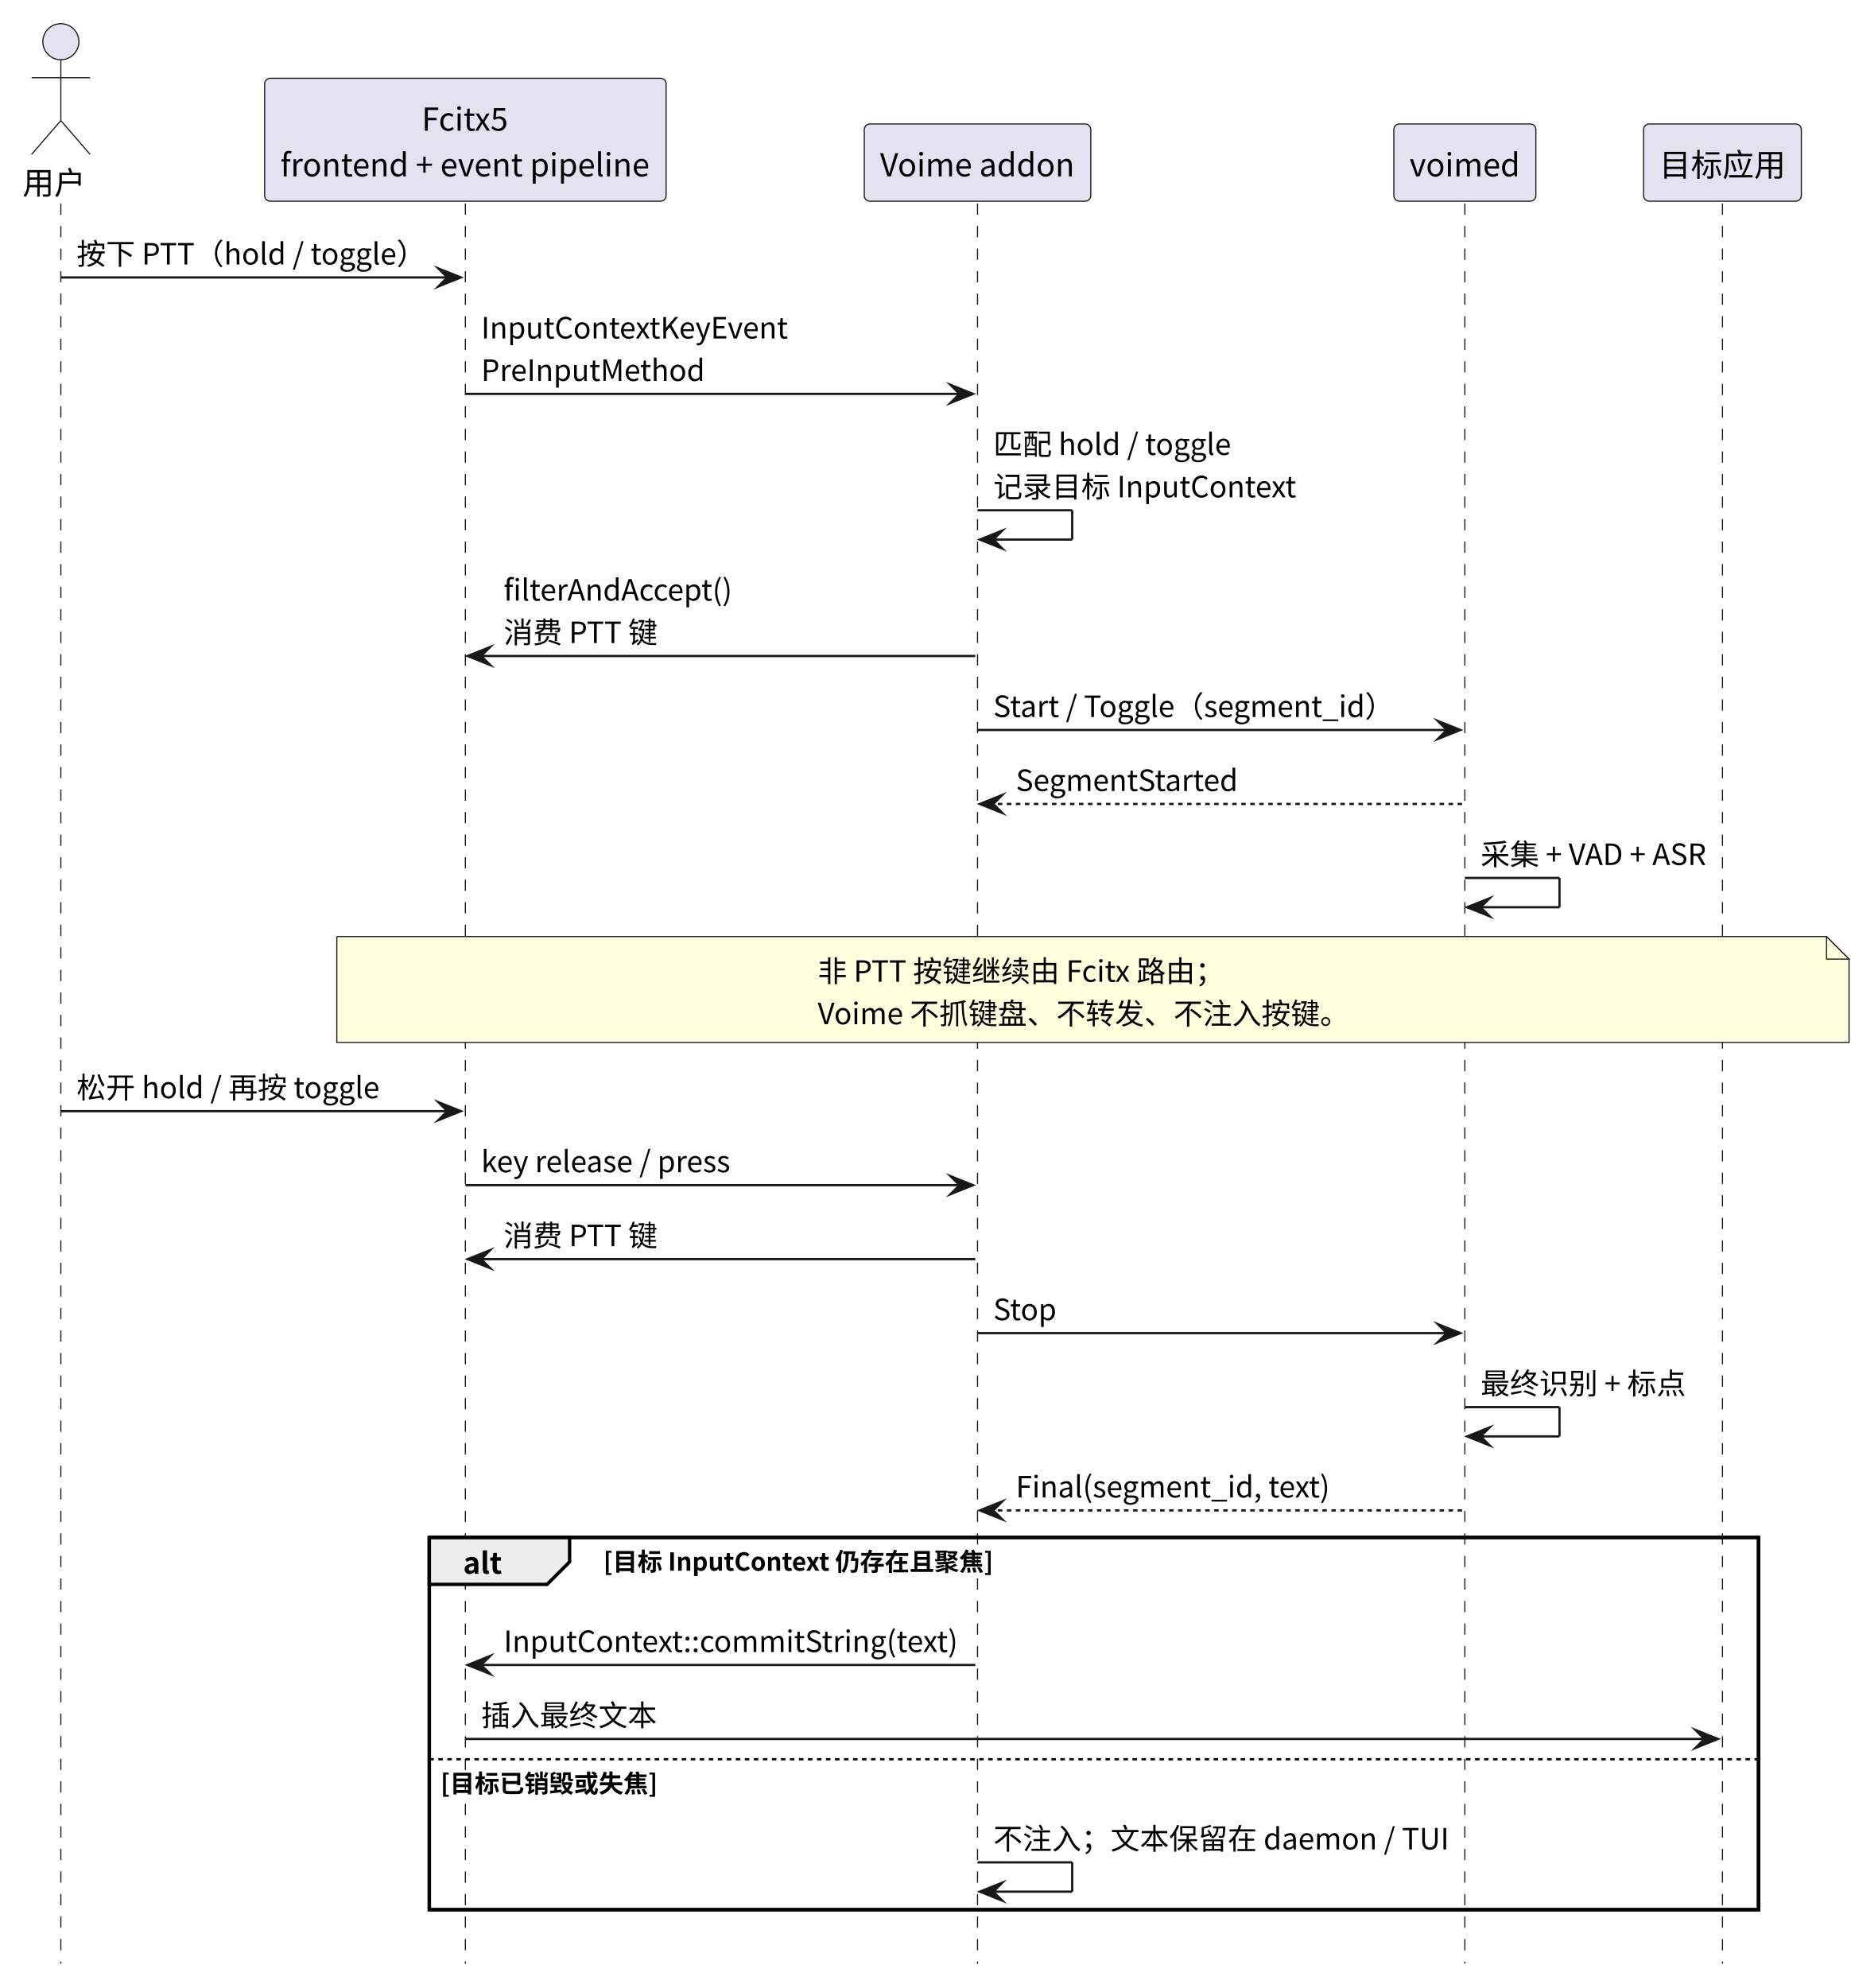
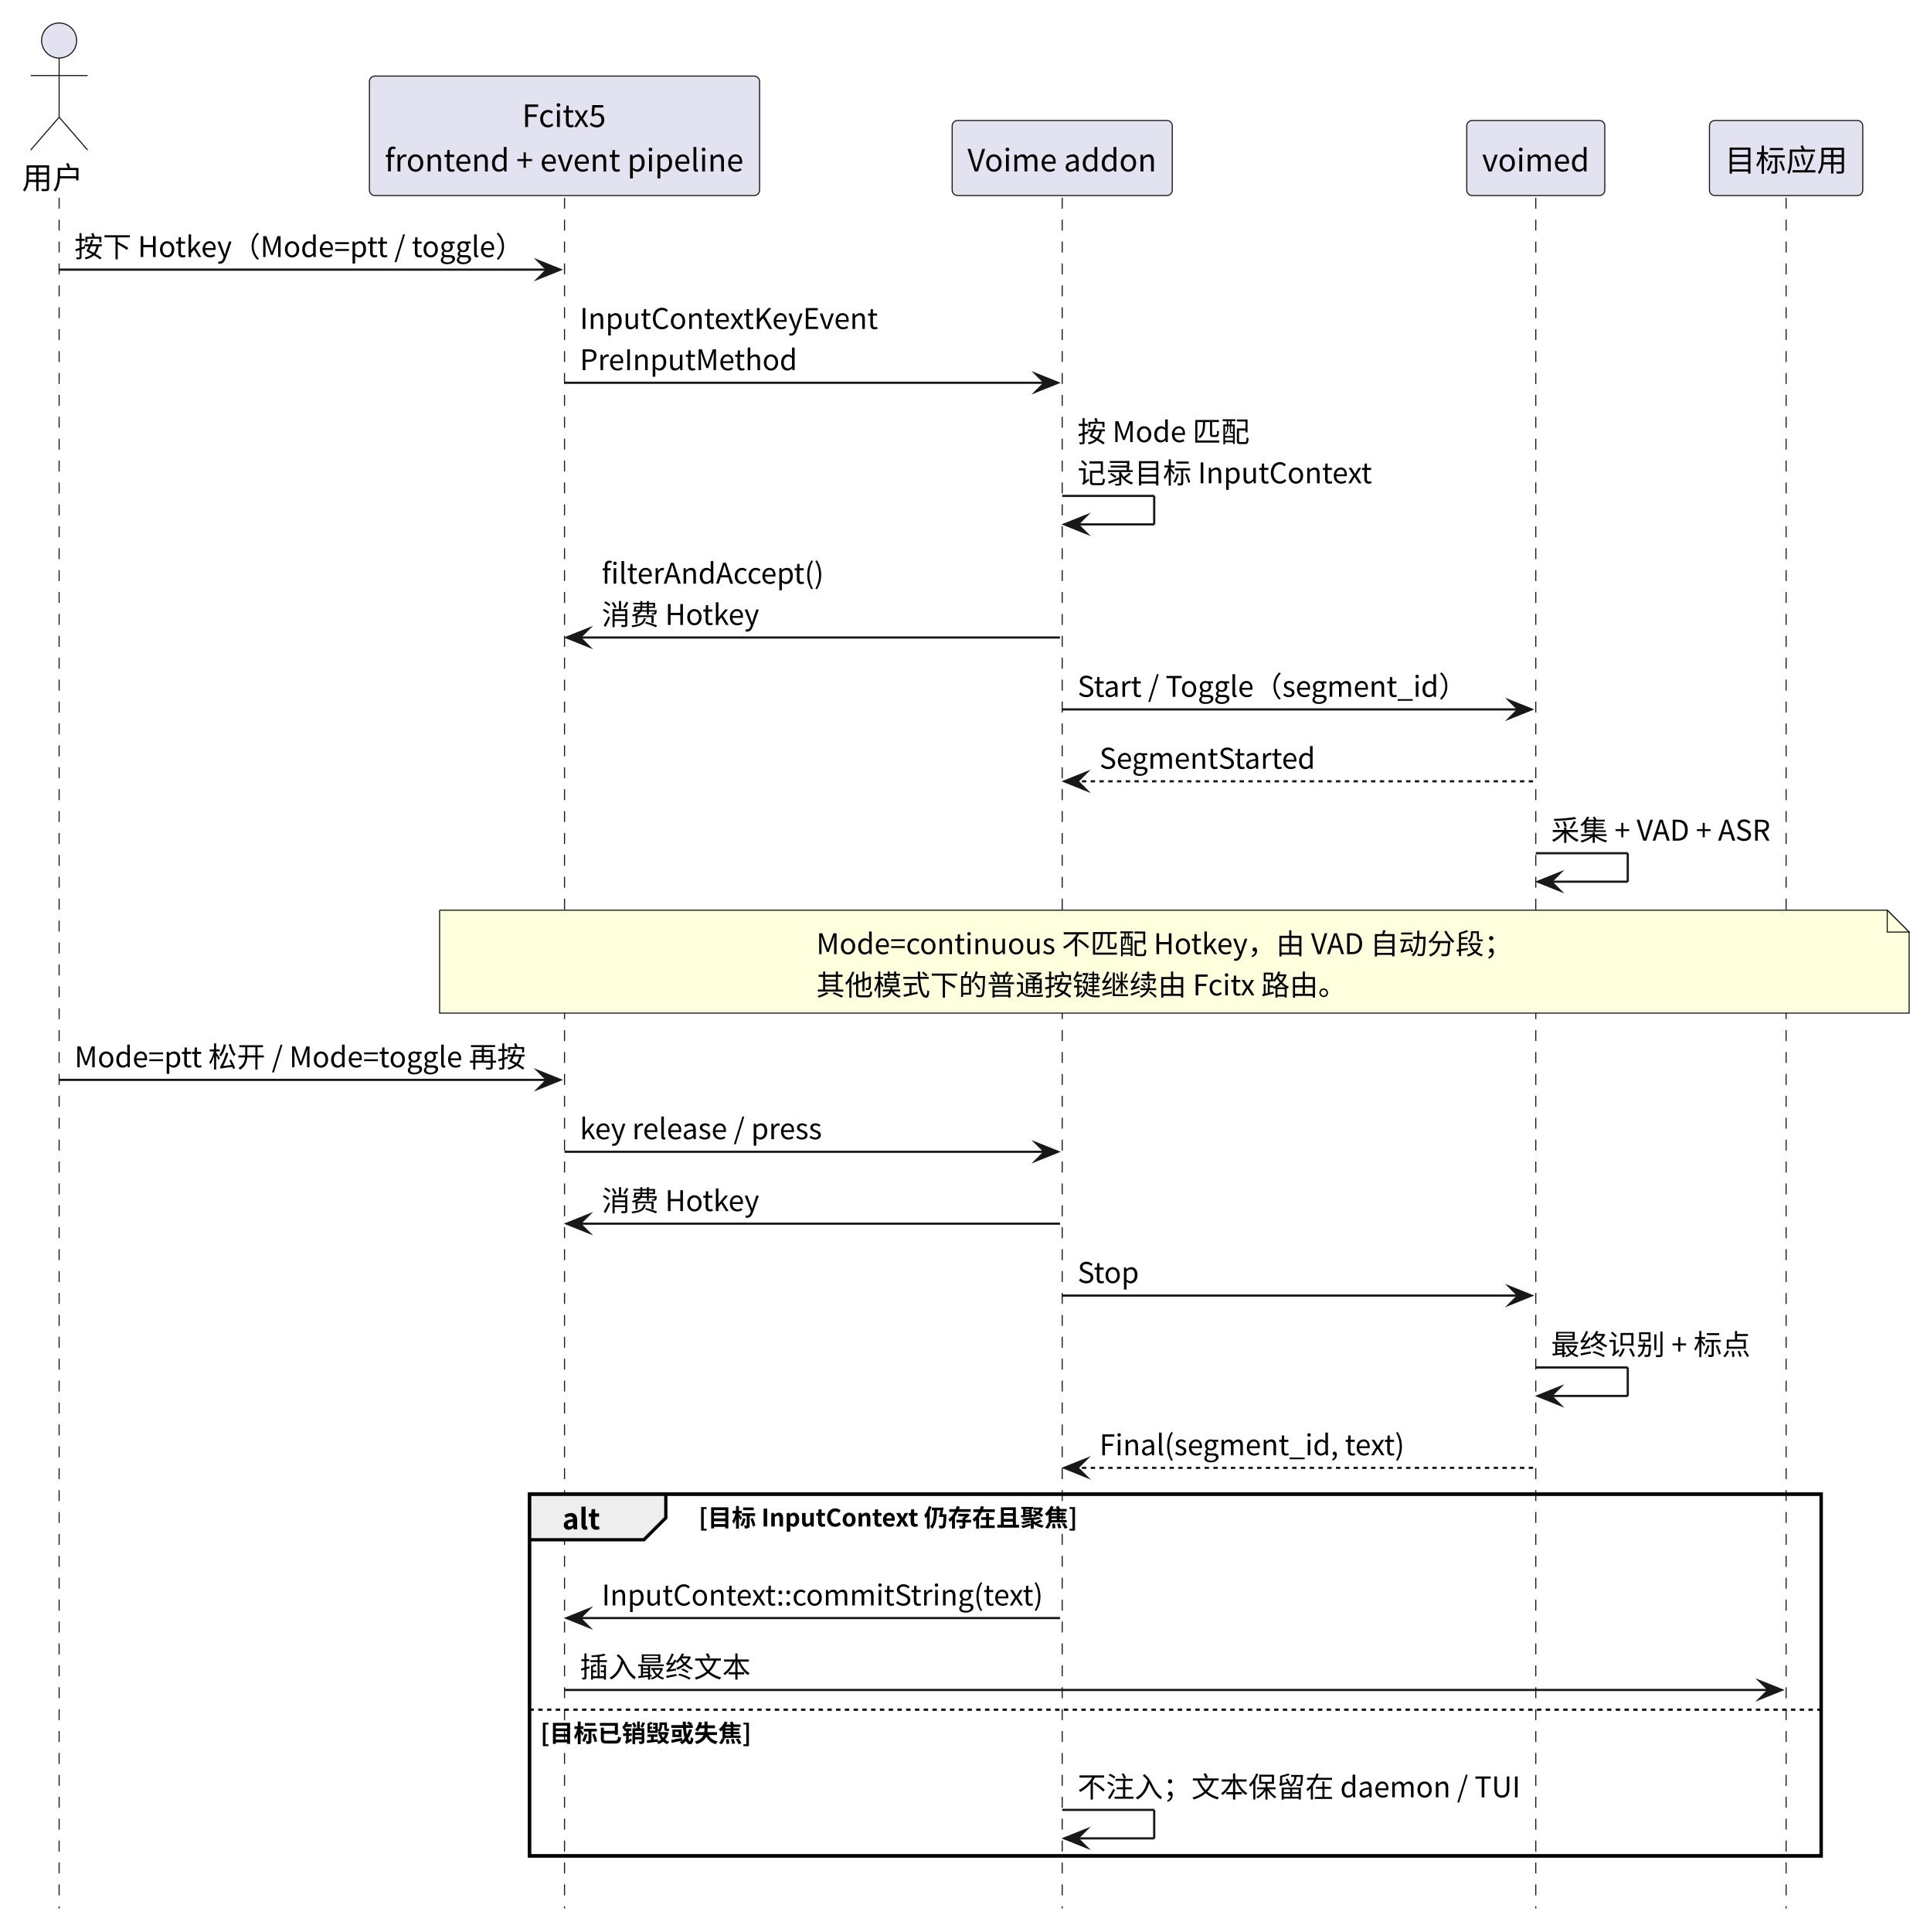
- <svg xmlns="http://www.w3.org/2000/svg" version="1.1" data-diagram-type="SEQUENCE" style="width:821px;height:882px;background:#FFFFFF;" width="821px" height="882px" viewBox="0 0 821 882" zoomAndPan="magnify" preserveAspectRatio="none" contentStyleType="text/css">
+ <svg xmlns="http://www.w3.org/2000/svg" version="1.1" data-diagram-type="SEQUENCE" style="width:872px;height:882px;background:#FFFFFF;" width="872px" height="882px" viewBox="0 0 872 882" zoomAndPan="magnify" preserveAspectRatio="none" contentStyleType="text/css">
  <defs />
  <g font-family="sans-serif" lengthAdjust="spacing">
-     <rect x="190.493" y="682.104" width="589.791" height="165.152" fill="none" style="stroke:#000;stroke-width:1.5;" />
+     <rect x="241.765" y="682.104" width="589.791" height="165.152" fill="none" style="stroke:#000;stroke-width:1.5;" />
    <g>
      <rect x="23.5" y="90.272" width="8" height="780.984" fill="#000" fill-opacity="0" />
      <line x1="27" y1="90.272" x2="27" y2="871.256" style="stroke:#181818;stroke-width:0.5;stroke-dasharray:5,5;" />
    </g>
    <g>
-       <rect x="202.993" y="90.272" width="8" height="780.984" fill="#000" fill-opacity="0" />
-       <line x1="206.493" y1="90.272" x2="206.493" y2="871.256" style="stroke:#181818;stroke-width:0.5;stroke-dasharray:5,5;" />
+       <rect x="254.265" y="90.272" width="8" height="780.984" fill="#000" fill-opacity="0" />
+       <line x1="257.765" y1="90.272" x2="257.765" y2="871.256" style="stroke:#181818;stroke-width:0.5;stroke-dasharray:5,5;" />
    </g>
    <g>
-       <rect x="430.248" y="90.272" width="8" height="780.984" fill="#000" fill-opacity="0" />
-       <line x1="433.748" y1="90.272" x2="433.748" y2="871.256" style="stroke:#181818;stroke-width:0.5;stroke-dasharray:5,5;" />
+       <rect x="481.52" y="90.272" width="8" height="780.984" fill="#000" fill-opacity="0" />
+       <line x1="485.02" y1="90.272" x2="485.02" y2="871.256" style="stroke:#181818;stroke-width:0.5;stroke-dasharray:5,5;" />
    </g>
    <g>
-       <rect x="646.476" y="90.272" width="8" height="780.984" fill="#000" fill-opacity="0" />
-       <line x1="649.976" y1="90.272" x2="649.976" y2="871.256" style="stroke:#181818;stroke-width:0.5;stroke-dasharray:5,5;" />
+       <rect x="697.748" y="90.272" width="8" height="780.984" fill="#000" fill-opacity="0" />
+       <line x1="701.248" y1="90.272" x2="701.248" y2="871.256" style="stroke:#181818;stroke-width:0.5;stroke-dasharray:5,5;" />
    </g>
    <g>
-       <rect x="760.785" y="90.272" width="8" height="780.984" fill="#000" fill-opacity="0" />
-       <line x1="764.285" y1="90.272" x2="764.285" y2="871.256" style="stroke:#181818;stroke-width:0.5;stroke-dasharray:5,5;" />
+       <rect x="812.057" y="90.272" width="8" height="780.984" fill="#000" fill-opacity="0" />
+       <line x1="815.557" y1="90.272" x2="815.557" y2="871.256" style="stroke:#181818;stroke-width:0.5;stroke-dasharray:5,5;" />
    </g>
    <text x="10" y="86.24" fill="#000" font-size="14" textLength="28" font-family="'Noto Sans CJK SC'">用户</text>
    <ellipse cx="27" cy="18.5" rx="8" ry="8" fill="#E2E2F0" style="stroke:#181818;stroke-width:0.5;" />
    <path d="M27,26.5 L27,53.5 M14,34.5 L40,34.5 M27,53.5 L14,68.5 M27,53.5 L40,68.5" style="stroke:#181818;stroke-width:0.5;" fill="none" />
-     <rect x="117.418" y="34.728" width="178.149" height="54.544" fill="#E2E2F0" style="stroke:#181818;stroke-width:0.5;" rx="2.5" ry="2.5" />
-     <text x="187.124" y="57.968" fill="#000" font-size="14" textLength="38.738" font-family="'Noto Sans CJK SC'">Fcitx5</text>
-     <text x="124.418" y="78.24" fill="#000" font-size="14" textLength="164.149" font-family="'Noto Sans CJK SC'">frontend + event pipeline</text>
-     <rect x="383.495" y="55" width="100.506" height="34.272" fill="#E2E2F0" style="stroke:#181818;stroke-width:0.5;" rx="2.5" ry="2.5" />
-     <text x="390.495" y="78.24" fill="#000" font-size="14" textLength="86.506" font-family="'Noto Sans CJK SC'">Voime addon</text>
-     <rect x="618.462" y="55" width="63.028" height="34.272" fill="#E2E2F0" style="stroke:#181818;stroke-width:0.5;" rx="2.5" ry="2.5" />
-     <text x="625.462" y="78.24" fill="#000" font-size="14" textLength="49.028" font-family="'Noto Sans CJK SC'">voimed</text>
-     <rect x="729.285" y="55" width="70" height="34.272" fill="#E2E2F0" style="stroke:#181818;stroke-width:0.5;" rx="2.5" ry="2.5" />
-     <text x="736.285" y="78.24" fill="#000" font-size="14" textLength="56" font-family="'Noto Sans CJK SC'">目标应用</text>
-     <polygon points="194.493,119.096,204.493,123.096,194.493,127.096,198.493,123.096" fill="#181818" style="stroke:#181818;stroke-width:1;stroke-linejoin:miter;stroke-miterlimit:10;" />
-     <line x1="27" y1="123.096" x2="200.493" y2="123.096" style="stroke:#181818;stroke-width:1;" />
-     <text x="34" y="117.352" fill="#000" font-size="13" textLength="155.493" font-family="'Noto Sans CJK SC'">按下 PTT（hold / toggle）</text>
-     <polygon points="421.748,170.744,431.748,174.744,421.748,178.744,425.748,174.744" fill="#181818" style="stroke:#181818;stroke-width:1;stroke-linejoin:miter;stroke-miterlimit:10;" />
-     <line x1="206.493" y1="174.744" x2="427.748" y2="174.744" style="stroke:#181818;stroke-width:1;" />
-     <text x="213.493" y="150.176" fill="#000" font-size="13" textLength="137.007" font-family="'Noto Sans CJK SC'">InputContextKeyEvent</text>
-     <text x="213.493" y="169" fill="#000" font-size="13" textLength="99.554" font-family="'Noto Sans CJK SC'">PreInputMethod</text>
-     <line x1="433.748" y1="226.392" x2="475.748" y2="226.392" style="stroke:#181818;stroke-width:1;" />
-     <line x1="475.748" y1="226.392" x2="475.748" y2="239.392" style="stroke:#181818;stroke-width:1;" />
-     <line x1="434.748" y1="239.392" x2="475.748" y2="239.392" style="stroke:#181818;stroke-width:1;" />
-     <polygon points="444.748,235.392,434.748,239.392,444.748,243.392,440.748,239.392" fill="#181818" style="stroke:#181818;stroke-width:1;stroke-linejoin:miter;stroke-miterlimit:10;" />
-     <text x="440.748" y="201.824" fill="#000" font-size="13" textLength="105.69" font-family="'Noto Sans CJK SC'">匹配 hold / toggle</text>
-     <text x="440.748" y="220.648" fill="#000" font-size="13" textLength="135.083" font-family="'Noto Sans CJK SC'">记录目标 InputContext</text>
-     <polygon points="217.493,287.04,207.493,291.04,217.493,295.04,213.493,291.04" fill="#181818" style="stroke:#181818;stroke-width:1;stroke-linejoin:miter;stroke-miterlimit:10;" />
-     <line x1="211.493" y1="291.04" x2="432.748" y2="291.04" style="stroke:#181818;stroke-width:1;" />
-     <text x="223.493" y="266.472" fill="#000" font-size="13" textLength="102.648" font-family="'Noto Sans CJK SC'">filterAndAccept()</text>
-     <text x="223.493" y="285.296" fill="#000" font-size="13" textLength="68.627" font-family="'Noto Sans CJK SC'">消费 PTT 键</text>
-     <polygon points="637.976,319.864,647.976,323.864,637.976,327.864,641.976,323.864" fill="#181818" style="stroke:#181818;stroke-width:1;stroke-linejoin:miter;stroke-miterlimit:10;" />
-     <line x1="433.748" y1="323.864" x2="643.976" y2="323.864" style="stroke:#181818;stroke-width:1;" />
-     <text x="440.748" y="318.12" fill="#000" font-size="13" textLength="179.647" font-family="'Noto Sans CJK SC'">Start / Toggle（segment_id）</text>
-     <polygon points="444.748,352.688,434.748,356.688,444.748,360.688,440.748,356.688" fill="#181818" style="stroke:#181818;stroke-width:1;stroke-linejoin:miter;stroke-miterlimit:10;" />
-     <line x1="438.748" y1="356.688" x2="648.976" y2="356.688" style="stroke:#181818;stroke-width:1;stroke-dasharray:2,2;" />
-     <text x="450.748" y="350.944" fill="#000" font-size="13" textLength="99.528" font-family="'Noto Sans CJK SC'">SegmentStarted</text>
-     <line x1="649.976" y1="389.512" x2="691.976" y2="389.512" style="stroke:#181818;stroke-width:1;" />
-     <line x1="691.976" y1="389.512" x2="691.976" y2="402.512" style="stroke:#181818;stroke-width:1;" />
-     <line x1="650.976" y1="402.512" x2="691.976" y2="402.512" style="stroke:#181818;stroke-width:1;" />
-     <polygon points="660.976,398.512,650.976,402.512,660.976,406.512,656.976,402.512" fill="#181818" style="stroke:#181818;stroke-width:1;stroke-linejoin:miter;stroke-miterlimit:10;" />
-     <text x="656.976" y="383.768" fill="#000" font-size="13" textLength="100.308" font-family="'Noto Sans CJK SC'">采集 + VAD + ASR</text>
-     <path d="M149.456,415.512 L149.456,462.512 L820.456,462.512 L820.456,425.512 L810.456,415.512 L149.456,415.512" style="stroke:#181818;stroke-width:0.5;" fill="#FEFFDD" />
-     <path d="M810.456,415.512 L810.456,425.512 L820.456,425.512 L810.456,415.512" style="stroke:#181818;stroke-width:0.5;" fill="#FEFFDD" />
-     <text x="362.849" y="435.592" fill="#000" font-size="13" textLength="181.207" font-family="'Noto Sans CJK SC'">非 PTT 按键继续由 Fcitx 路由；</text>
-     <text x="362.849" y="454.416" fill="#000" font-size="13" textLength="236.08" font-family="'Noto Sans CJK SC'">Voime 不抓键盘、不转发、不注入按键。</text>
-     <polygon points="194.493,488.984,204.493,492.984,194.493,496.984,198.493,492.984" fill="#181818" style="stroke:#181818;stroke-width:1;stroke-linejoin:miter;stroke-miterlimit:10;" />
-     <line x1="27" y1="492.984" x2="200.493" y2="492.984" style="stroke:#181818;stroke-width:1;" />
-     <text x="34" y="487.24" fill="#000" font-size="13" textLength="134.602" font-family="'Noto Sans CJK SC'">松开 hold / 再按 toggle</text>
-     <polygon points="421.748,521.808,431.748,525.808,421.748,529.808,425.748,525.808" fill="#181818" style="stroke:#181818;stroke-width:1;stroke-linejoin:miter;stroke-miterlimit:10;" />
-     <line x1="206.493" y1="525.808" x2="427.748" y2="525.808" style="stroke:#181818;stroke-width:1;" />
-     <text x="213.493" y="520.064" fill="#000" font-size="13" textLength="111.202" font-family="'Noto Sans CJK SC'">key release / press</text>
-     <polygon points="217.493,554.632,207.493,558.632,217.493,562.632,213.493,558.632" fill="#181818" style="stroke:#181818;stroke-width:1;stroke-linejoin:miter;stroke-miterlimit:10;" />
-     <line x1="211.493" y1="558.632" x2="432.748" y2="558.632" style="stroke:#181818;stroke-width:1;" />
-     <text x="223.493" y="552.888" fill="#000" font-size="13" textLength="68.627" font-family="'Noto Sans CJK SC'">消费 PTT 键</text>
-     <polygon points="637.976,587.456,647.976,591.456,637.976,595.456,641.976,591.456" fill="#181818" style="stroke:#181818;stroke-width:1;stroke-linejoin:miter;stroke-miterlimit:10;" />
-     <line x1="433.748" y1="591.456" x2="643.976" y2="591.456" style="stroke:#181818;stroke-width:1;" />
-     <text x="440.748" y="585.712" fill="#000" font-size="13" textLength="28.587" font-family="'Noto Sans CJK SC'">Stop</text>
-     <line x1="649.976" y1="624.28" x2="691.976" y2="624.28" style="stroke:#181818;stroke-width:1;" />
-     <line x1="691.976" y1="624.28" x2="691.976" y2="637.28" style="stroke:#181818;stroke-width:1;" />
-     <line x1="650.976" y1="637.28" x2="691.976" y2="637.28" style="stroke:#181818;stroke-width:1;" />
-     <polygon points="660.976,633.28,650.976,637.28,660.976,641.28,656.976,637.28" fill="#181818" style="stroke:#181818;stroke-width:1;stroke-linejoin:miter;stroke-miterlimit:10;" />
-     <text x="656.976" y="618.536" fill="#000" font-size="13" textLength="91.039" font-family="'Noto Sans CJK SC'">最终识别 + 标点</text>
-     <polygon points="444.748,666.104,434.748,670.104,444.748,674.104,440.748,670.104" fill="#181818" style="stroke:#181818;stroke-width:1;stroke-linejoin:miter;stroke-miterlimit:10;" />
-     <line x1="438.748" y1="670.104" x2="648.976" y2="670.104" style="stroke:#181818;stroke-width:1;stroke-dasharray:2,2;" />
-     <text x="450.748" y="664.36" fill="#000" font-size="13" textLength="140.075" font-family="'Noto Sans CJK SC'">Final(segment_id, text)</text>
-     <path d="M190.493,682.104 L252.744,682.104 L252.744,692.928 L242.744,702.928 L190.493,702.928 L190.493,682.104" style="stroke:#000;stroke-width:1.5;" fill="#EEE" />
-     <rect x="190.493" y="682.104" width="589.791" height="165.152" fill="none" style="stroke:#000;stroke-width:1.5;" />
-     <text x="205.493" y="698.184" fill="#000" font-size="13" textLength="17.251" font-weight="700" font-family="'Noto Sans CJK SC'">alt</text>
-     <text x="267.744" y="696.864" fill="#000" font-size="11" textLength="173.7" font-weight="700" font-family="'Noto Sans CJK SC'">[目标 InputContext 仍存在且聚焦]</text>
-     <polygon points="217.493,734.68,207.493,738.68,217.493,742.68,213.493,738.68" fill="#181818" style="stroke:#181818;stroke-width:1;stroke-linejoin:miter;stroke-miterlimit:10;" />
-     <line x1="211.493" y1="738.68" x2="432.748" y2="738.68" style="stroke:#181818;stroke-width:1;" />
-     <text x="223.493" y="732.936" fill="#000" font-size="13" textLength="203.255" font-family="'Noto Sans CJK SC'">InputContext::commitString(text)</text>
-     <polygon points="752.285,767.504,762.285,771.504,752.285,775.504,756.285,771.504" fill="#181818" style="stroke:#181818;stroke-width:1;stroke-linejoin:miter;stroke-miterlimit:10;" />
-     <line x1="206.493" y1="771.504" x2="758.285" y2="771.504" style="stroke:#181818;stroke-width:1;" />
-     <text x="213.493" y="765.76" fill="#000" font-size="13" textLength="78" font-family="'Noto Sans CJK SC'">插入最终文本</text>
-     <line x1="190.493" y1="780.504" x2="780.285" y2="780.504" style="stroke:#000;stroke-width:1;stroke-dasharray:2,2;" />
-     <text x="195.493" y="795.264" fill="#000" font-size="11" textLength="96.315" font-weight="700" font-family="'Noto Sans CJK SC'">[目标已销毁或失焦]</text>
-     <line x1="433.748" y1="826.256" x2="475.748" y2="826.256" style="stroke:#181818;stroke-width:1;" />
-     <line x1="475.748" y1="826.256" x2="475.748" y2="839.256" style="stroke:#181818;stroke-width:1;" />
-     <line x1="434.748" y1="839.256" x2="475.748" y2="839.256" style="stroke:#181818;stroke-width:1;" />
-     <polygon points="444.748,835.256,434.748,839.256,444.748,843.256,440.748,839.256" fill="#181818" style="stroke:#181818;stroke-width:1;stroke-linejoin:miter;stroke-miterlimit:10;" />
-     <text x="440.748" y="820.512" fill="#000" font-size="13" textLength="202.228" font-family="'Noto Sans CJK SC'">不注入；文本保留在 daemon / TUI</text>
+     <rect x="168.69" y="34.728" width="178.149" height="54.544" fill="#E2E2F0" style="stroke:#181818;stroke-width:0.5;" rx="2.5" ry="2.5" />
+     <text x="238.396" y="57.968" fill="#000" font-size="14" textLength="38.738" font-family="'Noto Sans CJK SC'">Fcitx5</text>
+     <text x="175.69" y="78.24" fill="#000" font-size="14" textLength="164.149" font-family="'Noto Sans CJK SC'">frontend + event pipeline</text>
+     <rect x="434.767" y="55" width="100.506" height="34.272" fill="#E2E2F0" style="stroke:#181818;stroke-width:0.5;" rx="2.5" ry="2.5" />
+     <text x="441.767" y="78.24" fill="#000" font-size="14" textLength="86.506" font-family="'Noto Sans CJK SC'">Voime addon</text>
+     <rect x="669.735" y="55" width="63.028" height="34.272" fill="#E2E2F0" style="stroke:#181818;stroke-width:0.5;" rx="2.5" ry="2.5" />
+     <text x="676.735" y="78.24" fill="#000" font-size="14" textLength="49.028" font-family="'Noto Sans CJK SC'">voimed</text>
+     <rect x="780.557" y="55" width="70" height="34.272" fill="#E2E2F0" style="stroke:#181818;stroke-width:0.5;" rx="2.5" ry="2.5" />
+     <text x="787.557" y="78.24" fill="#000" font-size="14" textLength="56" font-family="'Noto Sans CJK SC'">目标应用</text>
+     <polygon points="245.765,119.096,255.765,123.096,245.765,127.096,249.765,123.096" fill="#181818" style="stroke:#181818;stroke-width:1;stroke-linejoin:miter;stroke-miterlimit:10;" />
+     <line x1="27" y1="123.096" x2="251.765" y2="123.096" style="stroke:#181818;stroke-width:1;" />
+     <text x="34" y="117.352" fill="#000" font-size="13" textLength="206.336" font-family="'Noto Sans CJK SC'">按下 Hotkey（Mode=ptt / toggle）</text>
+     <polygon points="473.02,170.744,483.02,174.744,473.02,178.744,477.02,174.744" fill="#181818" style="stroke:#181818;stroke-width:1;stroke-linejoin:miter;stroke-miterlimit:10;" />
+     <line x1="257.765" y1="174.744" x2="479.02" y2="174.744" style="stroke:#181818;stroke-width:1;" />
+     <text x="264.765" y="150.176" fill="#000" font-size="13" textLength="137.007" font-family="'Noto Sans CJK SC'">InputContextKeyEvent</text>
+     <text x="264.765" y="169" fill="#000" font-size="13" textLength="99.554" font-family="'Noto Sans CJK SC'">PreInputMethod</text>
+     <line x1="485.02" y1="226.392" x2="527.02" y2="226.392" style="stroke:#181818;stroke-width:1;" />
+     <line x1="527.02" y1="226.392" x2="527.02" y2="239.392" style="stroke:#181818;stroke-width:1;" />
+     <line x1="486.02" y1="239.392" x2="527.02" y2="239.392" style="stroke:#181818;stroke-width:1;" />
+     <polygon points="496.02,235.392,486.02,239.392,496.02,243.392,492.02,239.392" fill="#181818" style="stroke:#181818;stroke-width:1;stroke-linejoin:miter;stroke-miterlimit:10;" />
+     <text x="492.02" y="201.824" fill="#000" font-size="13" textLength="78.52" font-family="'Noto Sans CJK SC'">按 Mode 匹配</text>
+     <text x="492.02" y="220.648" fill="#000" font-size="13" textLength="135.083" font-family="'Noto Sans CJK SC'">记录目标 InputContext</text>
+     <polygon points="268.765,287.04,258.765,291.04,268.765,295.04,264.765,291.04" fill="#181818" style="stroke:#181818;stroke-width:1;stroke-linejoin:miter;stroke-miterlimit:10;" />
+     <line x1="262.765" y1="291.04" x2="484.02" y2="291.04" style="stroke:#181818;stroke-width:1;" />
+     <text x="274.765" y="266.472" fill="#000" font-size="13" textLength="102.648" font-family="'Noto Sans CJK SC'">filterAndAccept()</text>
+     <text x="274.765" y="285.296" fill="#000" font-size="13" textLength="72.306" font-family="'Noto Sans CJK SC'">消费 Hotkey</text>
+     <polygon points="689.248,319.864,699.248,323.864,689.248,327.864,693.248,323.864" fill="#181818" style="stroke:#181818;stroke-width:1;stroke-linejoin:miter;stroke-miterlimit:10;" />
+     <line x1="485.02" y1="323.864" x2="695.248" y2="323.864" style="stroke:#181818;stroke-width:1;" />
+     <text x="492.02" y="318.12" fill="#000" font-size="13" textLength="179.647" font-family="'Noto Sans CJK SC'">Start / Toggle（segment_id）</text>
+     <polygon points="496.02,352.688,486.02,356.688,496.02,360.688,492.02,356.688" fill="#181818" style="stroke:#181818;stroke-width:1;stroke-linejoin:miter;stroke-miterlimit:10;" />
+     <line x1="490.02" y1="356.688" x2="700.248" y2="356.688" style="stroke:#181818;stroke-width:1;stroke-dasharray:2,2;" />
+     <text x="502.02" y="350.944" fill="#000" font-size="13" textLength="99.528" font-family="'Noto Sans CJK SC'">SegmentStarted</text>
+     <line x1="701.248" y1="389.512" x2="743.248" y2="389.512" style="stroke:#181818;stroke-width:1;" />
+     <line x1="743.248" y1="389.512" x2="743.248" y2="402.512" style="stroke:#181818;stroke-width:1;" />
+     <line x1="702.248" y1="402.512" x2="743.248" y2="402.512" style="stroke:#181818;stroke-width:1;" />
+     <polygon points="712.248,398.512,702.248,402.512,712.248,406.512,708.248,402.512" fill="#181818" style="stroke:#181818;stroke-width:1;stroke-linejoin:miter;stroke-miterlimit:10;" />
+     <text x="708.248" y="383.768" fill="#000" font-size="13" textLength="100.308" font-family="'Noto Sans CJK SC'">采集 + VAD + ASR</text>
+     <path d="M200.728,415.512 L200.728,462.512 L871.728,462.512 L871.728,425.512 L861.728,415.512 L200.728,415.512" style="stroke:#181818;stroke-width:0.5;" fill="#FEFFDD" />
+     <path d="M861.728,415.512 L861.728,425.512 L871.728,425.512 L861.728,415.512" style="stroke:#181818;stroke-width:0.5;" fill="#FEFFDD" />
+     <text x="372.729" y="435.592" fill="#000" font-size="13" textLength="318.864" font-family="'Noto Sans CJK SC'">Mode=continuous 不匹配 Hotkey，由 VAD 自动分段；</text>
+     <text x="372.729" y="454.416" fill="#000" font-size="13" textLength="242.58" font-family="'Noto Sans CJK SC'">其他模式下的普通按键继续由 Fcitx 路由。</text>
+     <polygon points="245.765,488.984,255.765,492.984,245.765,496.984,249.765,492.984" fill="#181818" style="stroke:#181818;stroke-width:1;stroke-linejoin:miter;stroke-miterlimit:10;" />
+     <line x1="27" y1="492.984" x2="251.765" y2="492.984" style="stroke:#181818;stroke-width:1;" />
+     <text x="34" y="487.24" fill="#000" font-size="13" textLength="206.765" font-family="'Noto Sans CJK SC'">Mode=ptt 松开 / Mode=toggle 再按</text>
+     <polygon points="473.02,521.808,483.02,525.808,473.02,529.808,477.02,525.808" fill="#181818" style="stroke:#181818;stroke-width:1;stroke-linejoin:miter;stroke-miterlimit:10;" />
+     <line x1="257.765" y1="525.808" x2="479.02" y2="525.808" style="stroke:#181818;stroke-width:1;" />
+     <text x="264.765" y="520.064" fill="#000" font-size="13" textLength="111.202" font-family="'Noto Sans CJK SC'">key release / press</text>
+     <polygon points="268.765,554.632,258.765,558.632,268.765,562.632,264.765,558.632" fill="#181818" style="stroke:#181818;stroke-width:1;stroke-linejoin:miter;stroke-miterlimit:10;" />
+     <line x1="262.765" y1="558.632" x2="484.02" y2="558.632" style="stroke:#181818;stroke-width:1;" />
+     <text x="274.765" y="552.888" fill="#000" font-size="13" textLength="72.306" font-family="'Noto Sans CJK SC'">消费 Hotkey</text>
+     <polygon points="689.248,587.456,699.248,591.456,689.248,595.456,693.248,591.456" fill="#181818" style="stroke:#181818;stroke-width:1;stroke-linejoin:miter;stroke-miterlimit:10;" />
+     <line x1="485.02" y1="591.456" x2="695.248" y2="591.456" style="stroke:#181818;stroke-width:1;" />
+     <text x="492.02" y="585.712" fill="#000" font-size="13" textLength="28.587" font-family="'Noto Sans CJK SC'">Stop</text>
+     <line x1="701.248" y1="624.28" x2="743.248" y2="624.28" style="stroke:#181818;stroke-width:1;" />
+     <line x1="743.248" y1="624.28" x2="743.248" y2="637.28" style="stroke:#181818;stroke-width:1;" />
+     <line x1="702.248" y1="637.28" x2="743.248" y2="637.28" style="stroke:#181818;stroke-width:1;" />
+     <polygon points="712.248,633.28,702.248,637.28,712.248,641.28,708.248,637.28" fill="#181818" style="stroke:#181818;stroke-width:1;stroke-linejoin:miter;stroke-miterlimit:10;" />
+     <text x="708.248" y="618.536" fill="#000" font-size="13" textLength="91.039" font-family="'Noto Sans CJK SC'">最终识别 + 标点</text>
+     <polygon points="496.02,666.104,486.02,670.104,496.02,674.104,492.02,670.104" fill="#181818" style="stroke:#181818;stroke-width:1;stroke-linejoin:miter;stroke-miterlimit:10;" />
+     <line x1="490.02" y1="670.104" x2="700.248" y2="670.104" style="stroke:#181818;stroke-width:1;stroke-dasharray:2,2;" />
+     <text x="502.02" y="664.36" fill="#000" font-size="13" textLength="140.075" font-family="'Noto Sans CJK SC'">Final(segment_id, text)</text>
+     <path d="M241.765,682.104 L304.016,682.104 L304.016,692.928 L294.016,702.928 L241.765,702.928 L241.765,682.104" style="stroke:#000;stroke-width:1.5;" fill="#EEE" />
+     <rect x="241.765" y="682.104" width="589.791" height="165.152" fill="none" style="stroke:#000;stroke-width:1.5;" />
+     <text x="256.765" y="698.184" fill="#000" font-size="13" textLength="17.251" font-weight="700" font-family="'Noto Sans CJK SC'">alt</text>
+     <text x="319.016" y="696.864" fill="#000" font-size="11" textLength="173.7" font-weight="700" font-family="'Noto Sans CJK SC'">[目标 InputContext 仍存在且聚焦]</text>
+     <polygon points="268.765,734.68,258.765,738.68,268.765,742.68,264.765,738.68" fill="#181818" style="stroke:#181818;stroke-width:1;stroke-linejoin:miter;stroke-miterlimit:10;" />
+     <line x1="262.765" y1="738.68" x2="484.02" y2="738.68" style="stroke:#181818;stroke-width:1;" />
+     <text x="274.765" y="732.936" fill="#000" font-size="13" textLength="203.255" font-family="'Noto Sans CJK SC'">InputContext::commitString(text)</text>
+     <polygon points="803.557,767.504,813.557,771.504,803.557,775.504,807.557,771.504" fill="#181818" style="stroke:#181818;stroke-width:1;stroke-linejoin:miter;stroke-miterlimit:10;" />
+     <line x1="257.765" y1="771.504" x2="809.557" y2="771.504" style="stroke:#181818;stroke-width:1;" />
+     <text x="264.765" y="765.76" fill="#000" font-size="13" textLength="78" font-family="'Noto Sans CJK SC'">插入最终文本</text>
+     <line x1="241.765" y1="780.504" x2="831.557" y2="780.504" style="stroke:#000;stroke-width:1;stroke-dasharray:2,2;" />
+     <text x="246.765" y="795.264" fill="#000" font-size="11" textLength="96.315" font-weight="700" font-family="'Noto Sans CJK SC'">[目标已销毁或失焦]</text>
+     <line x1="485.02" y1="826.256" x2="527.02" y2="826.256" style="stroke:#181818;stroke-width:1;" />
+     <line x1="527.02" y1="826.256" x2="527.02" y2="839.256" style="stroke:#181818;stroke-width:1;" />
+     <line x1="486.02" y1="839.256" x2="527.02" y2="839.256" style="stroke:#181818;stroke-width:1;" />
+     <polygon points="496.02,835.256,486.02,839.256,496.02,843.256,492.02,839.256" fill="#181818" style="stroke:#181818;stroke-width:1;stroke-linejoin:miter;stroke-miterlimit:10;" />
+     <text x="492.02" y="820.512" fill="#000" font-size="13" textLength="202.228" font-family="'Noto Sans CJK SC'">不注入；文本保留在 daemon / TUI</text>
  </g>
</svg>
